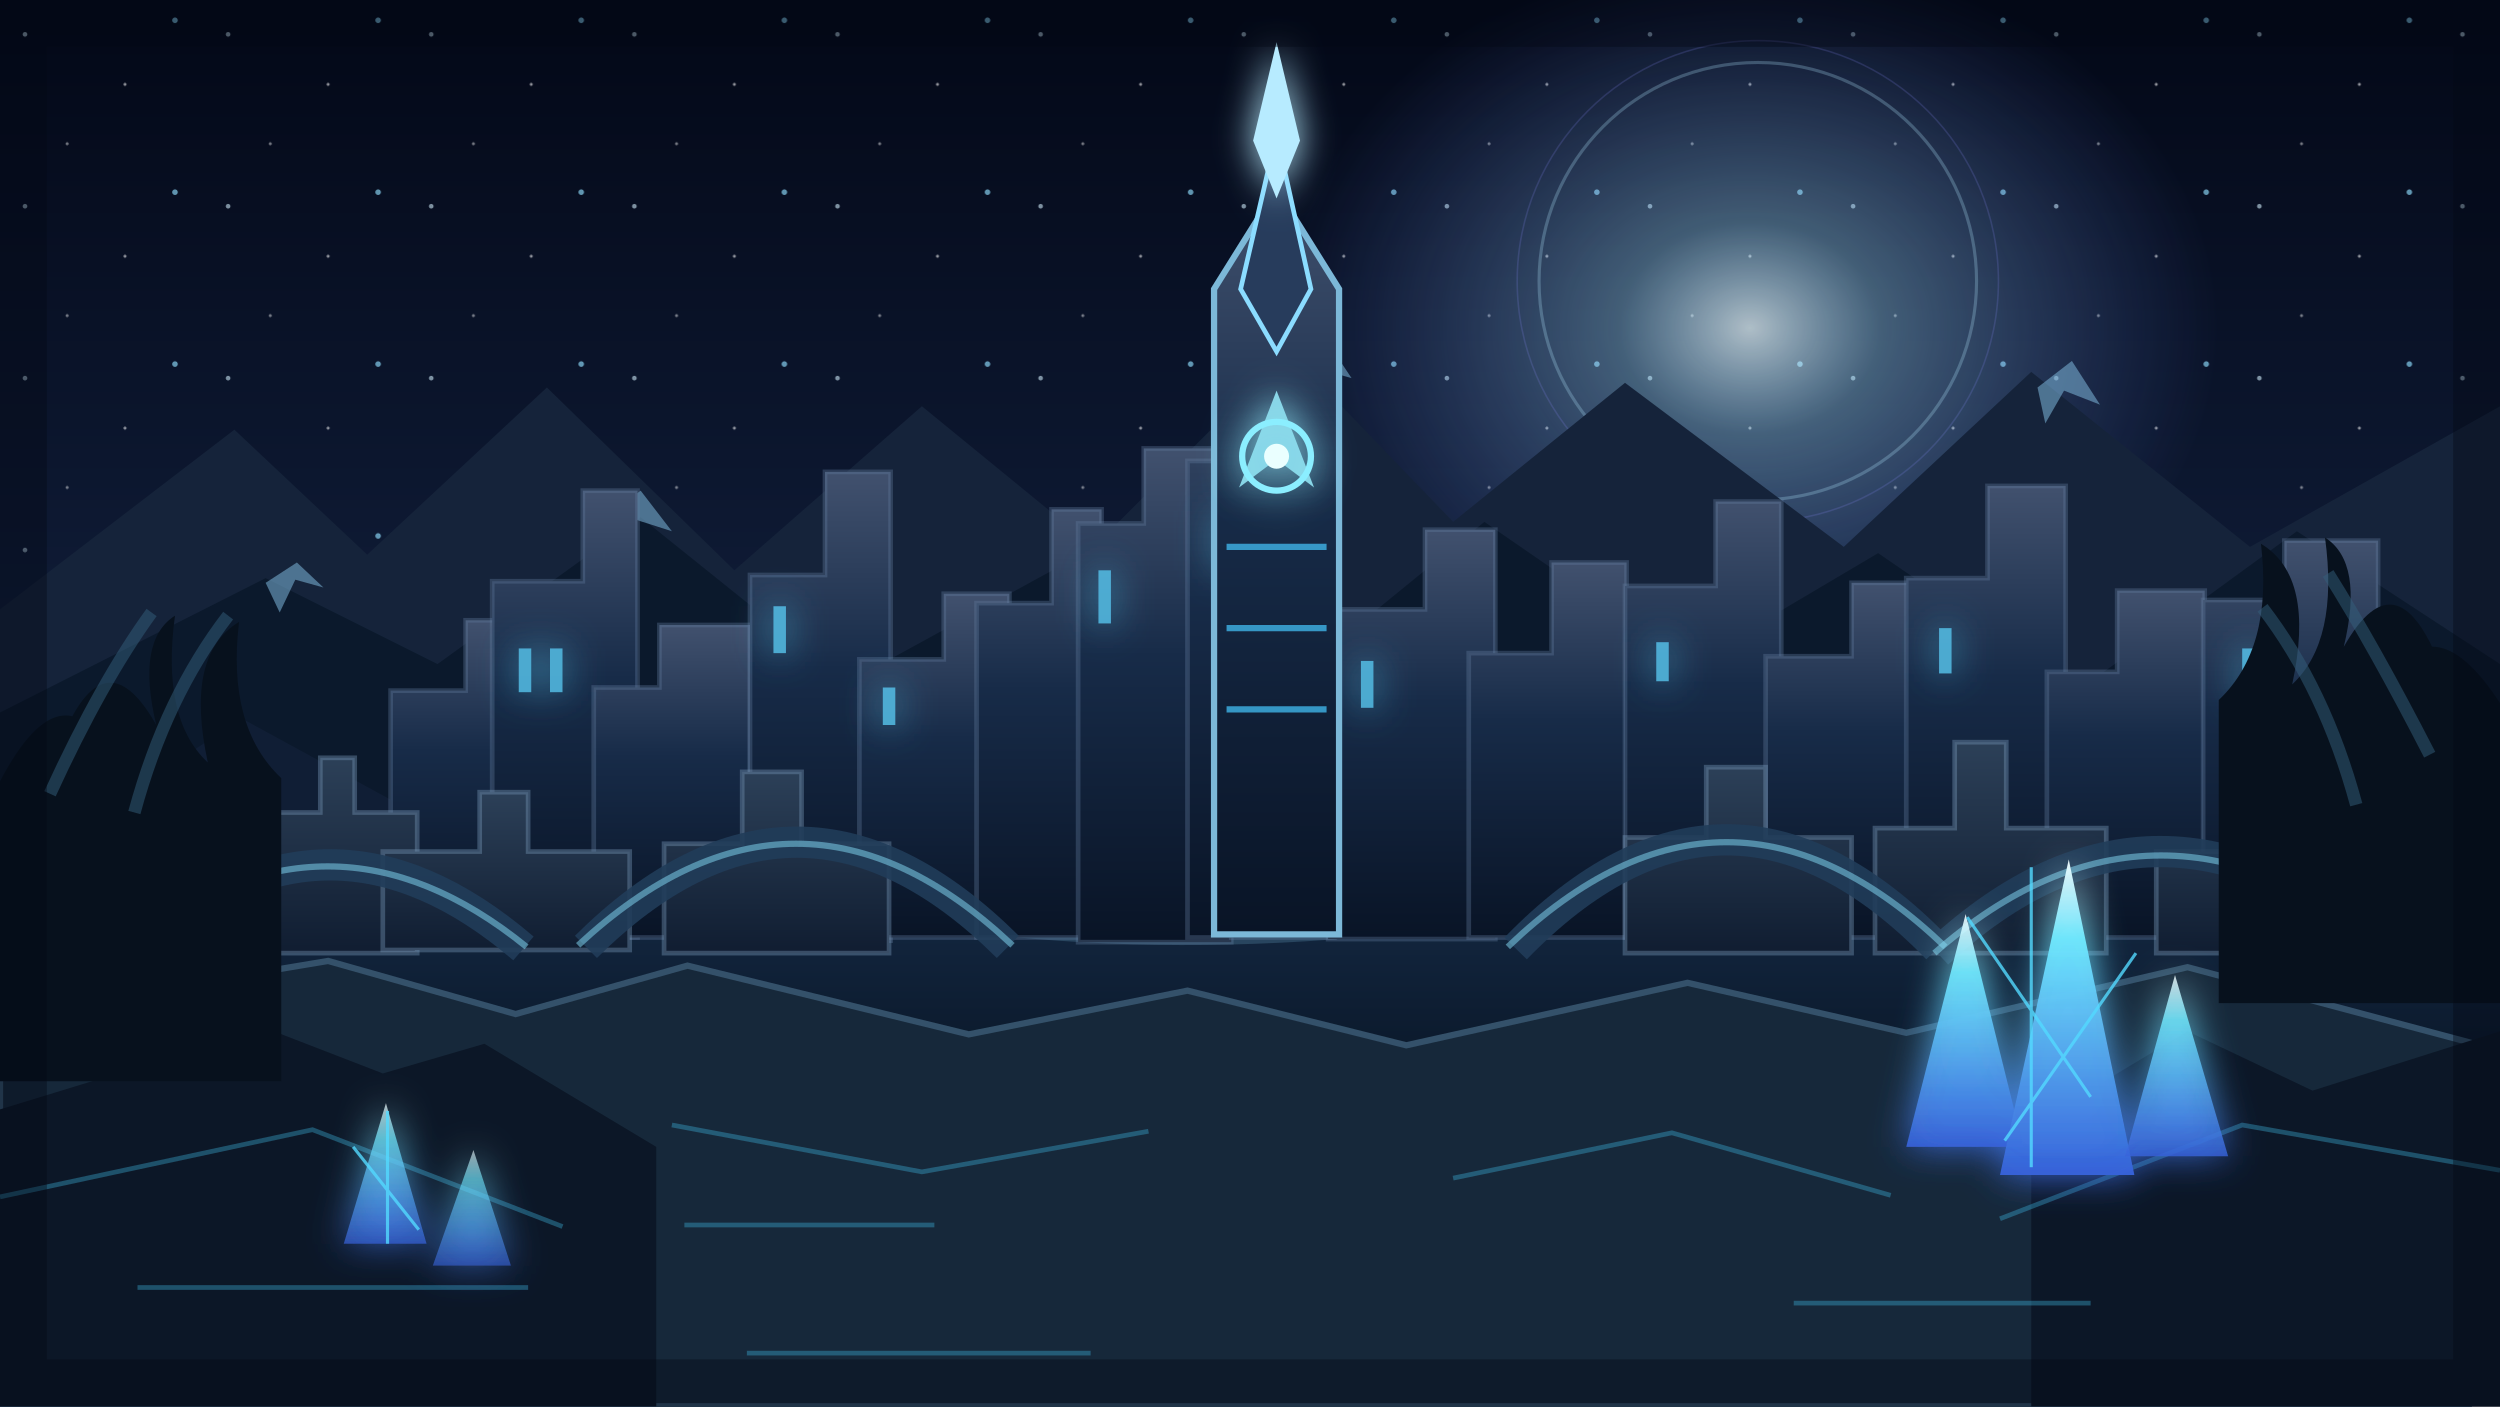
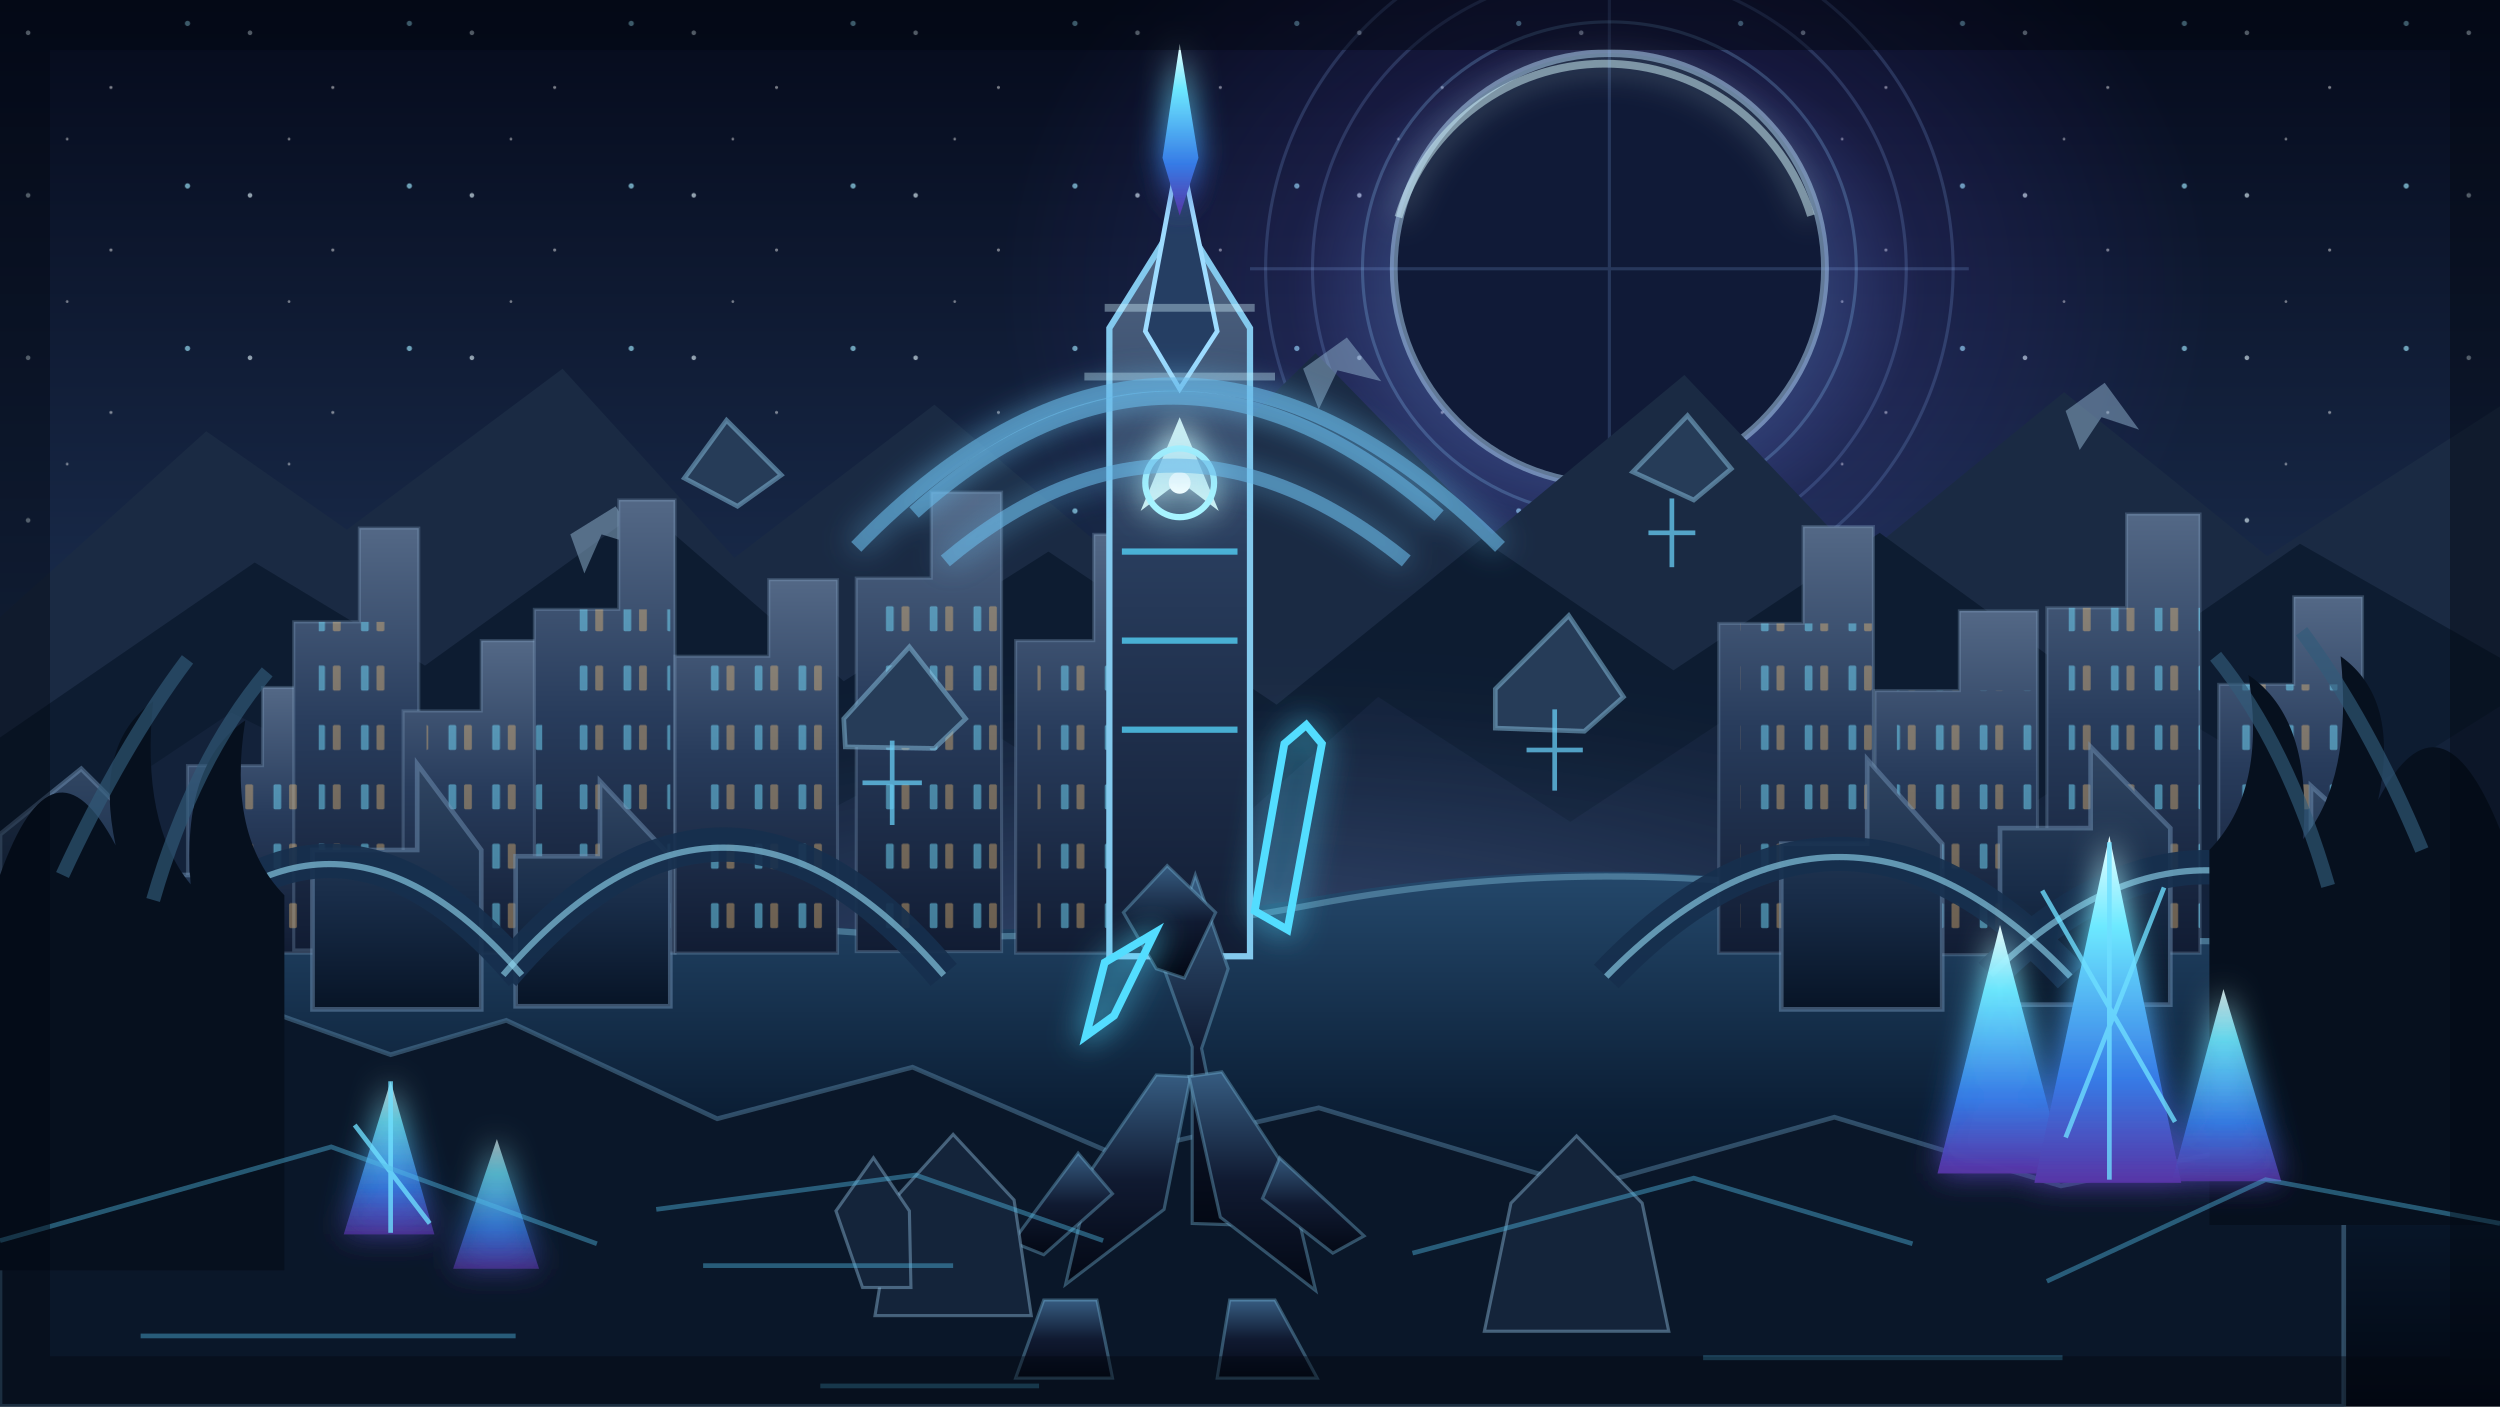
<svg xmlns="http://www.w3.org/2000/svg" width="1600" height="900" viewBox="0 0 1600 900">
  <defs>
-     <linearGradient id="sky" x2="0" y2="1">
-       <stop stop-color="#030817" />
-       <stop offset=".48" stop-color="#101d39" />
-       <stop offset="1" stop-color="#31405b" />
+     <linearGradient id="sky" x1="0" y1="0" x2="0" y2="1">
+       <stop stop-color="#050a1b" />
+       <stop offset=".44" stop-color="#192b4b" />
+       <stop offset=".78" stop-color="#52617a" />
+       <stop offset="1" stop-color="#101a2b" />
    </linearGradient>
    <radialGradient id="eclipse">
-       <stop stop-color="#e8faff" stop-opacity=".95" />
-       <stop offset=".28" stop-color="#a3dfff" stop-opacity=".48" />
-       <stop offset="1" stop-color="#6a8dff" stop-opacity="0" />
+       <stop stop-color="#d9f8ff" stop-opacity=".95" />
+       <stop offset=".18" stop-color="#78bfff" stop-opacity=".48" />
+       <stop offset=".52" stop-color="#7861ff" stop-opacity=".13" />
+       <stop offset="1" stop-color="#6e59ff" stop-opacity="0" />
    </radialGradient>
-     <linearGradient id="city" x2="0" y2="1">
-       <stop stop-color="#41516e" />
-       <stop offset=".42" stop-color="#172b48" />
-       <stop offset="1" stop-color="#091426" />
-     </linearGradient>
-     <linearGradient id="stone" x2="0" y2="1">
-       <stop stop-color="#2c4058" />
-       <stop offset="1" stop-color="#101d31" />
+     <linearGradient id="farStone" x2="0" y2="1">
+       <stop stop-color="#536886" />
+       <stop offset=".47" stop-color="#283c5c" />
+       <stop offset="1" stop-color="#111c33" />
+     </linearGradient>
+     <linearGradient id="nearStone" x2="0" y2="1">
+       <stop stop-color="#314663" />
+       <stop offset=".55" stop-color="#182c48" />
+       <stop offset="1" stop-color="#071426" />
    </linearGradient>
    <linearGradient id="water" x2="0" y2="1">
-       <stop stop-color="#172d4a" />
-       <stop offset=".5" stop-color="#071322" />
-       <stop offset="1" stop-color="#020711" />
+       <stop stop-color="#24486b" />
+       <stop offset=".45" stop-color="#0b1e35" />
+       <stop offset="1" stop-color="#020813" />
    </linearGradient>
    <linearGradient id="rift" x2="0" y2="1">
-       <stop stop-color="#b3f7ff" />
-       <stop offset=".3" stop-color="#21b9ff" />
-       <stop offset=".75" stop-color="#665cff" />
-       <stop offset="1" stop-color="#b85bff" stop-opacity="0" />
+       <stop stop-color="#f2ffff" />
+       <stop offset=".23" stop-color="#4be2ff" />
+       <stop offset=".58" stop-color="#3385ff" />
+       <stop offset="1" stop-color="#9a5eff" stop-opacity="0" />
    </linearGradient>
    <linearGradient id="crystal" x2="0" y2="1">
-       <stop stop-color="#f3fdff" />
-       <stop offset=".25" stop-color="#70e9ff" />
-       <stop offset="1" stop-color="#3762db" />
-     </linearGradient>
+       <stop stop-color="#ecffff" />
+       <stop offset=".26" stop-color="#6de9ff" />
+       <stop offset=".7" stop-color="#367be6" />
+       <stop offset="1" stop-color="#5735a6" />
+     </linearGradient>
+     <linearGradient id="gold" x2="0" y2="1">
+       <stop stop-color="#ffe3a0" />
+       <stop offset=".4" stop-color="#d99b4b" />
+       <stop offset="1" stop-color="#704323" />
+     </linearGradient>
+     <linearGradient id="hero" x2="0" y2="1">
+       <stop stop-color="#365c81" />
+       <stop offset=".5" stop-color="#101a31" />
+       <stop offset="1" stop-color="#030814" />
+     </linearGradient>
+     <radialGradient id="haze">
+       <stop stop-color="#8eafff" stop-opacity=".28" />
+       <stop offset="1" stop-color="#8eafff" stop-opacity="0" />
+     </radialGradient>
    <filter id="glow" x="-100%" y="-100%" width="300%" height="300%">
-       <feGaussianBlur stdDeviation="12" result="b" />
+       <feGaussianBlur stdDeviation="10" result="b" />
      <feMerge>
        <feMergeNode in="b" />
        <feMergeNode in="SourceGraphic" />
      </feMerge>
    </filter>
-     <filter id="soft" x="-50%" y="-50%" width="200%" height="200%">
-       <feGaussianBlur stdDeviation="38" />
+     <filter id="soft" x="-60%" y="-60%" width="220%" height="220%">
+       <feGaussianBlur stdDeviation="30" />
    </filter>
-     <pattern id="stars" width="130" height="110" patternUnits="userSpaceOnUse">
-       <circle cx="16" cy="22" r="1.5" fill="#d4f1ff" opacity=".7" />
-       <circle cx="80" cy="54" r="1" fill="#fff" opacity=".62" />
-       <circle cx="112" cy="13" r="1.8" fill="#90dfff" opacity=".8" />
-       <circle cx="43" cy="92" r="1" fill="#fff" opacity=".5" />
+     <pattern id="stars" width="142" height="104" patternUnits="userSpaceOnUse">
+       <circle cx="18" cy="21" r="1.5" fill="#e6f8ff" opacity=".75" />
+       <circle cx="71" cy="56" r="1" fill="#fff" opacity=".55" />
+       <circle cx="120" cy="15" r="1.7" fill="#9fe8ff" opacity=".8" />
+       <circle cx="43" cy="89" r=".9" fill="#fff" opacity=".52" />
+     </pattern>
+     <pattern id="windows" width="28" height="38" patternUnits="userSpaceOnUse">
+       <rect x="7" y="8" width="5" height="16" rx="1" fill="#75dfff" opacity=".66" />
+       <rect x="17" y="8" width="5" height="16" rx="1" fill="#ffca7a" opacity=".5" />
    </pattern>
  </defs>
  <rect width="1600" height="900" fill="url(#sky)" />
-   <rect width="1600" height="620" fill="url(#stars)" opacity=".8" />
-   <ellipse cx="1120" cy="210" rx="300" ry="240" fill="url(#eclipse)" opacity=".78" />
-   <circle cx="1125" cy="180" r="140" fill="none" stroke="#b2e8ff" stroke-opacity=".26" stroke-width="2" />
-   <circle cx="1125" cy="180" r="154" fill="none" stroke="#8c8bff" stroke-opacity=".18" stroke-width="1" />
-   <path d="M0 390 150 275 235 355 350 248 470 365 590 260 700 350 825 225 930 334 1040 245 1180 350 1300 238 1440 350 1600 260V650H0Z" fill="#15233a" />
-   <path d="M0 456 170 370 280 425 410 331 542 437 690 356 820 440 950 334 1082 425 1202 354 1330 442 1470 340 1600 425V688H0Z" fill="#0b192c" />
-   <path d="M0 560 155 460 265 520 375 433 487 540 602 475 735 550 846 455 958 520 1090 438 1210 550 1348 456 1468 530 1600 450V730H0Z" fill="#101e35" />
-   <g opacity=".55" fill="#7cb5d8">
-     <path d="m170 373 20-13 17 16-18-5-10 21Z" />
-     <path d="m384 334 26-20 20 26-25-8-12 27Z" />
-     <path d="m822 232 25-17 18 27-25-7-11 20Z" />
-     <path d="m1304 248 22-17 18 28-23-9-12 21Z" />
-   </g>
-   <path d="M0 585 Q280 535 505 580T970 566T1600 570V900H0Z" fill="url(#water)" />
-   <path d="M0 575 Q300 535 540 582T1050 570T1600 576" fill="none" stroke="#83c9ed" stroke-opacity=".2" stroke-width="4" />
-   <g fill="url(#city)" stroke="#627d9e" stroke-opacity=".35" stroke-width="3">
-     <path d="M250 596V442h48v-45h54v199Z" />
-     <path d="M315 600V372h58v-58h35v286Z" />
-     <path d="M380 600V440h42v-40h58v200Z" />
-     <path d="M480 602V368h48v-66h42v300Z" />
-     <path d="M550 600V422h54v-42h42v220Z" />
-     <path d="M625 600V386h48v-60h32v274Z" />
-     <path d="M690 603V335h42v-48h56v316Z" />
-     <path d="M760 600V295h56v-68h38v373Z" />
-     <path d="M850 601V390h62v-51h45v262Z" />
-     <path d="M940 600V418h53v-58h48v240Z" />
-     <path d="M1040 600V375h58v-54h42v279Z" />
-     <path d="M1130 600V420h55v-47h40v227Z" />
-     <path d="M1220 602V370h52v-59h50v291Z" />
-     <path d="M1310 600V430h45v-52h56v222Z" />
-     <path d="M1410 602V384h52v-38h60v256Z" />
-   </g>
-   <g fill="#55bfe8" opacity=".85" filter="url(#glow)">
-     <path d="M332 415h8v28h-8zM352 415h8v28h-8zM495 388h8v30h-8zM565 440h8v24h-8zM703 365h8v34h-8zM779 327h8v38h-8zM871 423h8v30h-8zM1060 411h8v25h-8zM1241 402h8v29h-8zM1435 415h8v33h-8z" />
-   </g>
-   <g fill="url(#stone)" stroke="#7697b8" stroke-opacity=".4" stroke-width="3">
-     <path d="M160 610V520h45v-35h22v35h40v90Z" />
-     <path d="M245 608V545h62v-38h31v38h65v63Z" />
-     <path d="M425 610V540h50v-46h38v46h56v70Z" />
-     <path d="M1040 610V536h52v-45h38v45h55v74Z" />
-     <path d="M1200 610V530h51v-55h33v55h64v80Z" />
-     <path d="M1380 610V545h55v-42h37v42h70v65Z" />
-   </g>
-   <g fill="none" stroke="#203c59" stroke-width="20" opacity=".9">
-     <path d="M90 607 Q210 500 335 607" />
-     <path d="M375 606 Q510 472 645 606" />
-     <path d="M970 607 Q1105 468 1240 607" />
-     <path d="M1240 610 Q1380 480 1530 610" />
-   </g>
-   <g fill="none" stroke="#7ccde8" stroke-opacity=".55" stroke-width="4">
-     <path d="M82 606 Q210 503 337 606" />
-     <path d="M370 605 Q510 475 648 605" />
-     <path d="M965 606 Q1105 472 1245 606" />
-     <path d="M1238 610 Q1380 485 1534 610" />
+   <rect width="1600" height="565" fill="url(#stars)" opacity=".8" />
+   <ellipse cx="1028" cy="183" rx="390" ry="315" fill="url(#eclipse)" />
+   <circle cx="1030" cy="172" r="138" fill="#101a37" stroke="#badfff" stroke-width="5" stroke-opacity=".48" />
+   <circle cx="1030" cy="172" r="158" fill="none" stroke="#91cfff" stroke-width="2" stroke-opacity=".24" />
+   <path d="M895 139A138 138 0 0 1 1159 138" fill="none" stroke="#d8faff" stroke-width="5" stroke-opacity=".5" filter="url(#glow)" />
+   <g fill="none" stroke="#93bfff" stroke-opacity=".18" stroke-width="2">
+     <circle cx="1030" cy="172" r="190" />
+     <circle cx="1030" cy="172" r="220" />
+     <path d="M800 172h460M1030 -55v455" />
+   </g>
+   <path d="M0 395 132 276 222 339 360 236 470 357 598 259 710 354 842 226 955 342 1078 240 1190 358 1321 251 1451 356 1600 260V653H0Z" fill="#1a2a43" />
+   <path d="M0 472 163 360 272 426 412 325 540 436 671 353 817 451 948 345 1071 429 1203 341 1339 440 1472 348 1600 421V700H0Z" fill="#0d1c31" />
+   <path d="M0 555 148 456 269 516 388 426 505 532 630 466 765 550 882 446 1005 526 1129 444 1252 546 1390 456 1495 518 1600 452V760H0Z" fill="#13223a" />
+   <g fill="#92b4d0" opacity=".5">
+     <path d="m365 342 29-18 17 26-26-8-11 25Z" />
+     <path d="m834 236 28-20 22 28-28-7-12 25Z" />
+     <path d="m1322 263 25-18 22 30-24-8-14 21Z" />
+   </g>
+   <ellipse cx="795" cy="640" rx="640" ry="190" fill="url(#haze)" filter="url(#soft)" />
+   <path d="M0 594Q220 552 420 582T835 575T1220 581T1600 574V900H0Z" fill="url(#water)" />
+   <path d="M0 589Q230 551 435 584T840 579T1240 583T1600 576" fill="none" stroke="#9de4ff" stroke-opacity=".32" stroke-width="4" />
+   <g fill="url(#farStone)" stroke="#8caecb" stroke-opacity=".28" stroke-width="2">
+     <path d="M120 610V490h48v-50h36v170Z" />
+     <path d="M188 608V398h42v-60h38v270Z" />
+     <path d="M258 610V455h50v-45h42v200Z" />
+     <path d="M342 610V390h54v-70h36v290Z" />
+     <path d="M432 610V420h60v-49h44v239Z" />
+     <path d="M548 609V370h48v-55h45v294Z" />
+     <path d="M650 610V410h50v-68h43v268Z" />
+     <path d="M1100 610V399h54v-62h45v273Z" />
+     <path d="M1200 611V442h54v-51h50v220Z" />
+     <path d="M1310 610V389h51v-60h47v281Z" />
+     <path d="M1420 610V438h48v-56h44v228Z" />
+   </g>
+   <g fill="url(#windows)" opacity=".75">
+     <path d="M134 488h60v120h-60z" />
+     <path d="M204 398h52v210h-52z" />
+     <path d="M273 455h74v153h-74z" />
+     <path d="M359 390h70v220h-70z" />
+     <path d="M449 420h88v190h-88z" />
+     <path d="M560 370h80v240h-80z" />
+     <path d="M664 410h72v200h-72z" />
+     <path d="M1114 399h85v211h-85z" />
+     <path d="M1214 442h90v169h-90z" />
+     <path d="M1324 389h84v221h-84z" />
+     <path d="M1434 438h70v172h-70z" />
+   </g>
+   <g fill="url(#nearStone)" stroke="#7495b7" stroke-opacity=".48" stroke-width="3">
+     <path d="M0 640V534l52-42 42 42v106Z" />
+     <path d="M85 642V560h40v-42l40 35v89Z" />
+     <path d="M200 646V544h67v-55l41 55v102Z" />
+     <path d="M330 644V548h54v-48l45 48v96Z" />
+     <path d="M1140 646V540h55v-54l48 54v106Z" />
+     <path d="M1280 643V530h58v-52l51 52v113Z" />
+     <path d="M1435 644V551h44v-48l54 49v92Z" />
+   </g>
+   <g fill="none" stroke="#162f4d" stroke-width="22" opacity=".92">
+     <path d="M90 624Q210 478 334 624" />
+     <path d="M322 624Q463 457 604 624" />
+     <path d="M1028 625Q1178 468 1325 625" />
+     <path d="M1274 624Q1412 486 1550 624" />
+   </g>
+   <g fill="none" stroke="#94dcf5" stroke-opacity=".6" stroke-width="4">
+     <path d="M90 624Q210 482 334 624" />
+     <path d="M322 624Q463 461 604 624" />
+     <path d="M1028 625Q1178 472 1325 625" />
+     <path d="M1274 624Q1412 490 1550 624" />
  </g>
  <g>
-     <path d="M777 598V185l40-64 40 64v413Z" fill="url(#city)" stroke="#7cb8d8" stroke-width="4" />
-     <path d="M794 185 817 86l22 99-22 40Z" fill="#273c5c" stroke="#8bdcff" stroke-width="3" />
-     <path d="M802 90 817 27l15 63-15 37Z" fill="#b7ebff" filter="url(#glow)" />
-     <path d="M817 202V520" stroke="url(#rift)" stroke-width="17" filter="url(#glow)" />
-     <path d="M817 250 793 312l24-18 24 18Z" fill="#9af0ff" opacity=".85" filter="url(#glow)" />
-     <path d="M785 350h64M785 402h64M785 454h64" stroke="#45c7ff" stroke-width="4" opacity=".7" />
-     <circle cx="817" cy="292" r="22" fill="none" stroke="#8beeff" stroke-width="4" filter="url(#glow)" />
-     <circle cx="817" cy="292" r="8" fill="#eaffff" />
-   </g>
-   <g fill="#14243c" stroke="#7b9ebf" stroke-opacity=".55" stroke-width="3">
-     <path d="M0 615 0 515 48 475 90 515v100Z" />
-     <path d="M62 610V560h38v-45l29 25v70Z" />
-     <path d="M1460 610V505h50v-34l40 30v109Z" />
-     <path d="M1520 612V545h34v-30l46 30v67Z" />
-   </g>
-   <g fill="#16283a" stroke="#34516a" stroke-width="4">
-     <path d="M0 650 210 615l120 34 110-31 180 44 140-28 140 35 180-40 140 32 180-42 180 48v233H0Z" />
-   </g>
-   <g fill="#0c1727">
-     <path d="M0 710 170 658l75 29 65-19 110 66v166H0Z" />
-     <path d="M1300 720 1400 660l80 38 120-38v240h-300Z" />
-   </g>
-   <g fill="none" stroke="#40bde9" stroke-opacity=".35" stroke-width="3">
-     <path d="M0 766 200 723 360 785M430 720l160 30 145-26M930 754l140-29 140 40M1280 780l155-60 165 29" />
-     <path d="M88 824h250m100-40h160m550 50h190m-860 32h220" />
+     <path d="M710 612V210l45-72 45 72v402Z" fill="url(#farStone)" stroke="#83c9ed" stroke-width="4" />
+     <path d="M733 212 755 95l24 117-24 37Z" fill="#253e63" stroke="#9edcff" stroke-width="3" />
+     <path d="M744 101 755 28l12 73-12 37Z" fill="url(#crystal)" filter="url(#glow)" />
+     <path d="M755 229V568" stroke="url(#rift)" stroke-width="19" filter="url(#glow)" />
+     <path d="M755 267 730 327l25-19 25 19Z" fill="#dfffff" opacity=".9" filter="url(#glow)" />
+     <path d="M718 353h74M718 410h74M718 467h74" stroke="#56d8ff" stroke-width="4" opacity=".75" />
+     <circle cx="755" cy="309" r="22" fill="none" stroke="#a7f4ff" stroke-width="4" filter="url(#glow)" />
+     <circle cx="755" cy="309" r="7" fill="#f4ffff" />
+     <path d="M694 241h122M707 197h96" stroke="#d2f5ff" stroke-opacity=".38" stroke-width="5" />
+   </g>
+   <g fill="none" stroke="#6abbe9" stroke-opacity=".58" stroke-width="9" filter="url(#glow)">
+     <path d="M585 328Q750 180 921 330" />
+     <path d="M548 350Q750 142 960 350" />
+     <path d="M605 359Q750 237 900 359" />
+   </g>
+   <g fill="#263c58" stroke="#8ec8e8" stroke-opacity=".48" stroke-width="3">
+     <path d="M540 460 582 414l36 46-20 19-57-1Z" />
+     <path d="M957 441 1004 394l35 52-25 22-57-2Z" />
+     <path d="M1045 302 1080 266l28 34-24 20Z" />
+     <path d="M438 306 465 269l35 35-28 20Z" />
+   </g>
+   <g stroke="#67ccf4" stroke-width="3" fill="none" opacity=".75">
+     <path d="M571 474v54m-19-27h38M995 454v52m-18-26h36M1070 319v44m-15-22h30" />
+   </g>
+   <g fill="#0a1729" stroke="#5e8cae" stroke-opacity=".45" stroke-width="3">
+     <path d="M0 715 160 643l90 32 74-22 135 63 125-33 130 56 130-30 170 51 160-45 145 44 181-38v179H0Z" />
+   </g>
+   <g fill="#06101e">
+     <path d="M0 560q34-95 74-19q-14-65 24-92q-8 78 24 117q-6-77 35-105q-12 74 25 112v240H0Z" />
+     <path d="M1600 531q-38-95-78-19q14-65-24-92q8 78-24 117q6-77-35-105q12 74-25 112v240h186Z" />
+   </g>
+   <g fill="none" stroke="#315b79" stroke-width="9" opacity=".65">
+     <path d="M40 560q38-82 80-138M98 576q26-90 73-146M1550 544q-34-82-77-140M1490 567q-26-90-72-147" />
  </g>
  <g filter="url(#glow)">
-     <path d="M1220 734 1258 585l37 149Z" fill="url(#crystal)" opacity=".9" />
-     <path d="M1280 752 1324 550l42 202Z" fill="url(#crystal)" opacity=".95" />
-     <path d="M1360 740 1392 624l34 116Z" fill="url(#crystal)" opacity=".82" />
-     <path d="M220 796 247 706l26 90Z" fill="url(#crystal)" opacity=".7" />
-     <path d="M277 810 303 736l24 74Z" fill="url(#crystal)" opacity=".6" />
-   </g>
-   <g fill="none" stroke="#52d9ff" stroke-width="2" opacity=".8">
-     <path d="M1300 555v192M1259 587l79 115M1367 610l-84 120" />
-     <path d="M248 711v85M226 734l42 53" />
-   </g>
-   <g fill="#07111d">
-     <path d="M0 500q42-80 76-8q-22-40-40-10q29-80 64-18q-13-54 12-70q-9 66 21 94q-15-69 20-90q-8 67 27 100v194H0Z" />
-     <path d="M1600 450q-44-68-76-8q22-40 40-10q-29-80-64-18q13-54-12-70q9 66-21 94q15-69-20-90q8 67-27 100v194h180Z" />
-   </g>
-   <g fill="none" stroke="#335f7b" stroke-width="8" opacity=".5">
-     <path d="M32 508q33-72 65-116M86 520q20-74 60-126M1555 483q-36-70-65-116M1508 515q-20-74-60-126" />
-   </g>
-   <rect width="1600" height="900" fill="none" stroke="#030815" stroke-width="60" opacity=".4" />
+     <path d="M1240 751 1280 592l42 159Z" fill="url(#crystal)" opacity=".95" />
+     <path d="M1302 757 1350 535l46 222Z" fill="url(#crystal)" />
+     <path d="M1390 756 1423 633l37 123Z" fill="url(#crystal)" opacity=".82" />
+     <path d="M220 790 250 692l28 98Z" fill="url(#crystal)" opacity=".72" />
+     <path d="M290 812 318 729l27 83Z" fill="url(#crystal)" opacity=".62" />
+   </g>
+   <g fill="none" stroke="#6edfff" stroke-width="3" opacity=".78">
+     <path d="M1350 539v216m-43-185 85 148m-7-150-63 160M250 692v97m-23-69 48 63" />
+   </g>
+   <g fill="url(#hero)" stroke="#78b9dc" stroke-opacity=".38" stroke-width="2">
+     <path d="M763 783V670l-18-50 20-60 21 60-17 51 23 113Z" />
+     <path d="M740 688 699 748l-17 74 63-48 17-85Z" />
+     <path d="M782 686 824 750l18 76-61-47-20-90Z" />
+     <path d="M740 620 719 584l28-30 31 30-20 42Z" />
+     <path d="M668 832 650 882h62l-10-50ZM787 832l-8 50h64l-27-50Z" />
+     <path d="M690 738 648 795l20 8 44-39ZM819 741l54 50-20 11-45-35Z" />
+   </g>
+   <g fill="none" stroke="#52ddff" stroke-width="5" filter="url(#glow)">
+     <path d="M803 583 822 476l14-12 10 12-22 119Z" />
+     <path d="M739 597 713 650l-18 13 12-47Z" />
+   </g>
+   <g fill="#14243a" stroke="#8dbbdb" stroke-width="2" stroke-opacity=".44">
+     <path d="M560 842 572 768l38-42 39 42 11 74Z" />
+     <path d="M552 824 535 775l24-34 23 34 1 49Z" />
+     <path d="M950 852 967 770l42-43 42 43 17 82Z" />
+   </g>
+   <g fill="none" stroke="#51bde8" stroke-width="3" opacity=".42">
+     <path d="M0 794 212 734l170 62M420 774l166-22 120 42M904 802l180-48 140 42M1310 820l140-65 150 28" />
+     <path d="M90 855h240m120-45h160m480 59h230m-795 18h140" />
+   </g>
+   <rect width="1600" height="900" fill="none" stroke="#020711" stroke-width="64" opacity=".44" />
</svg>
